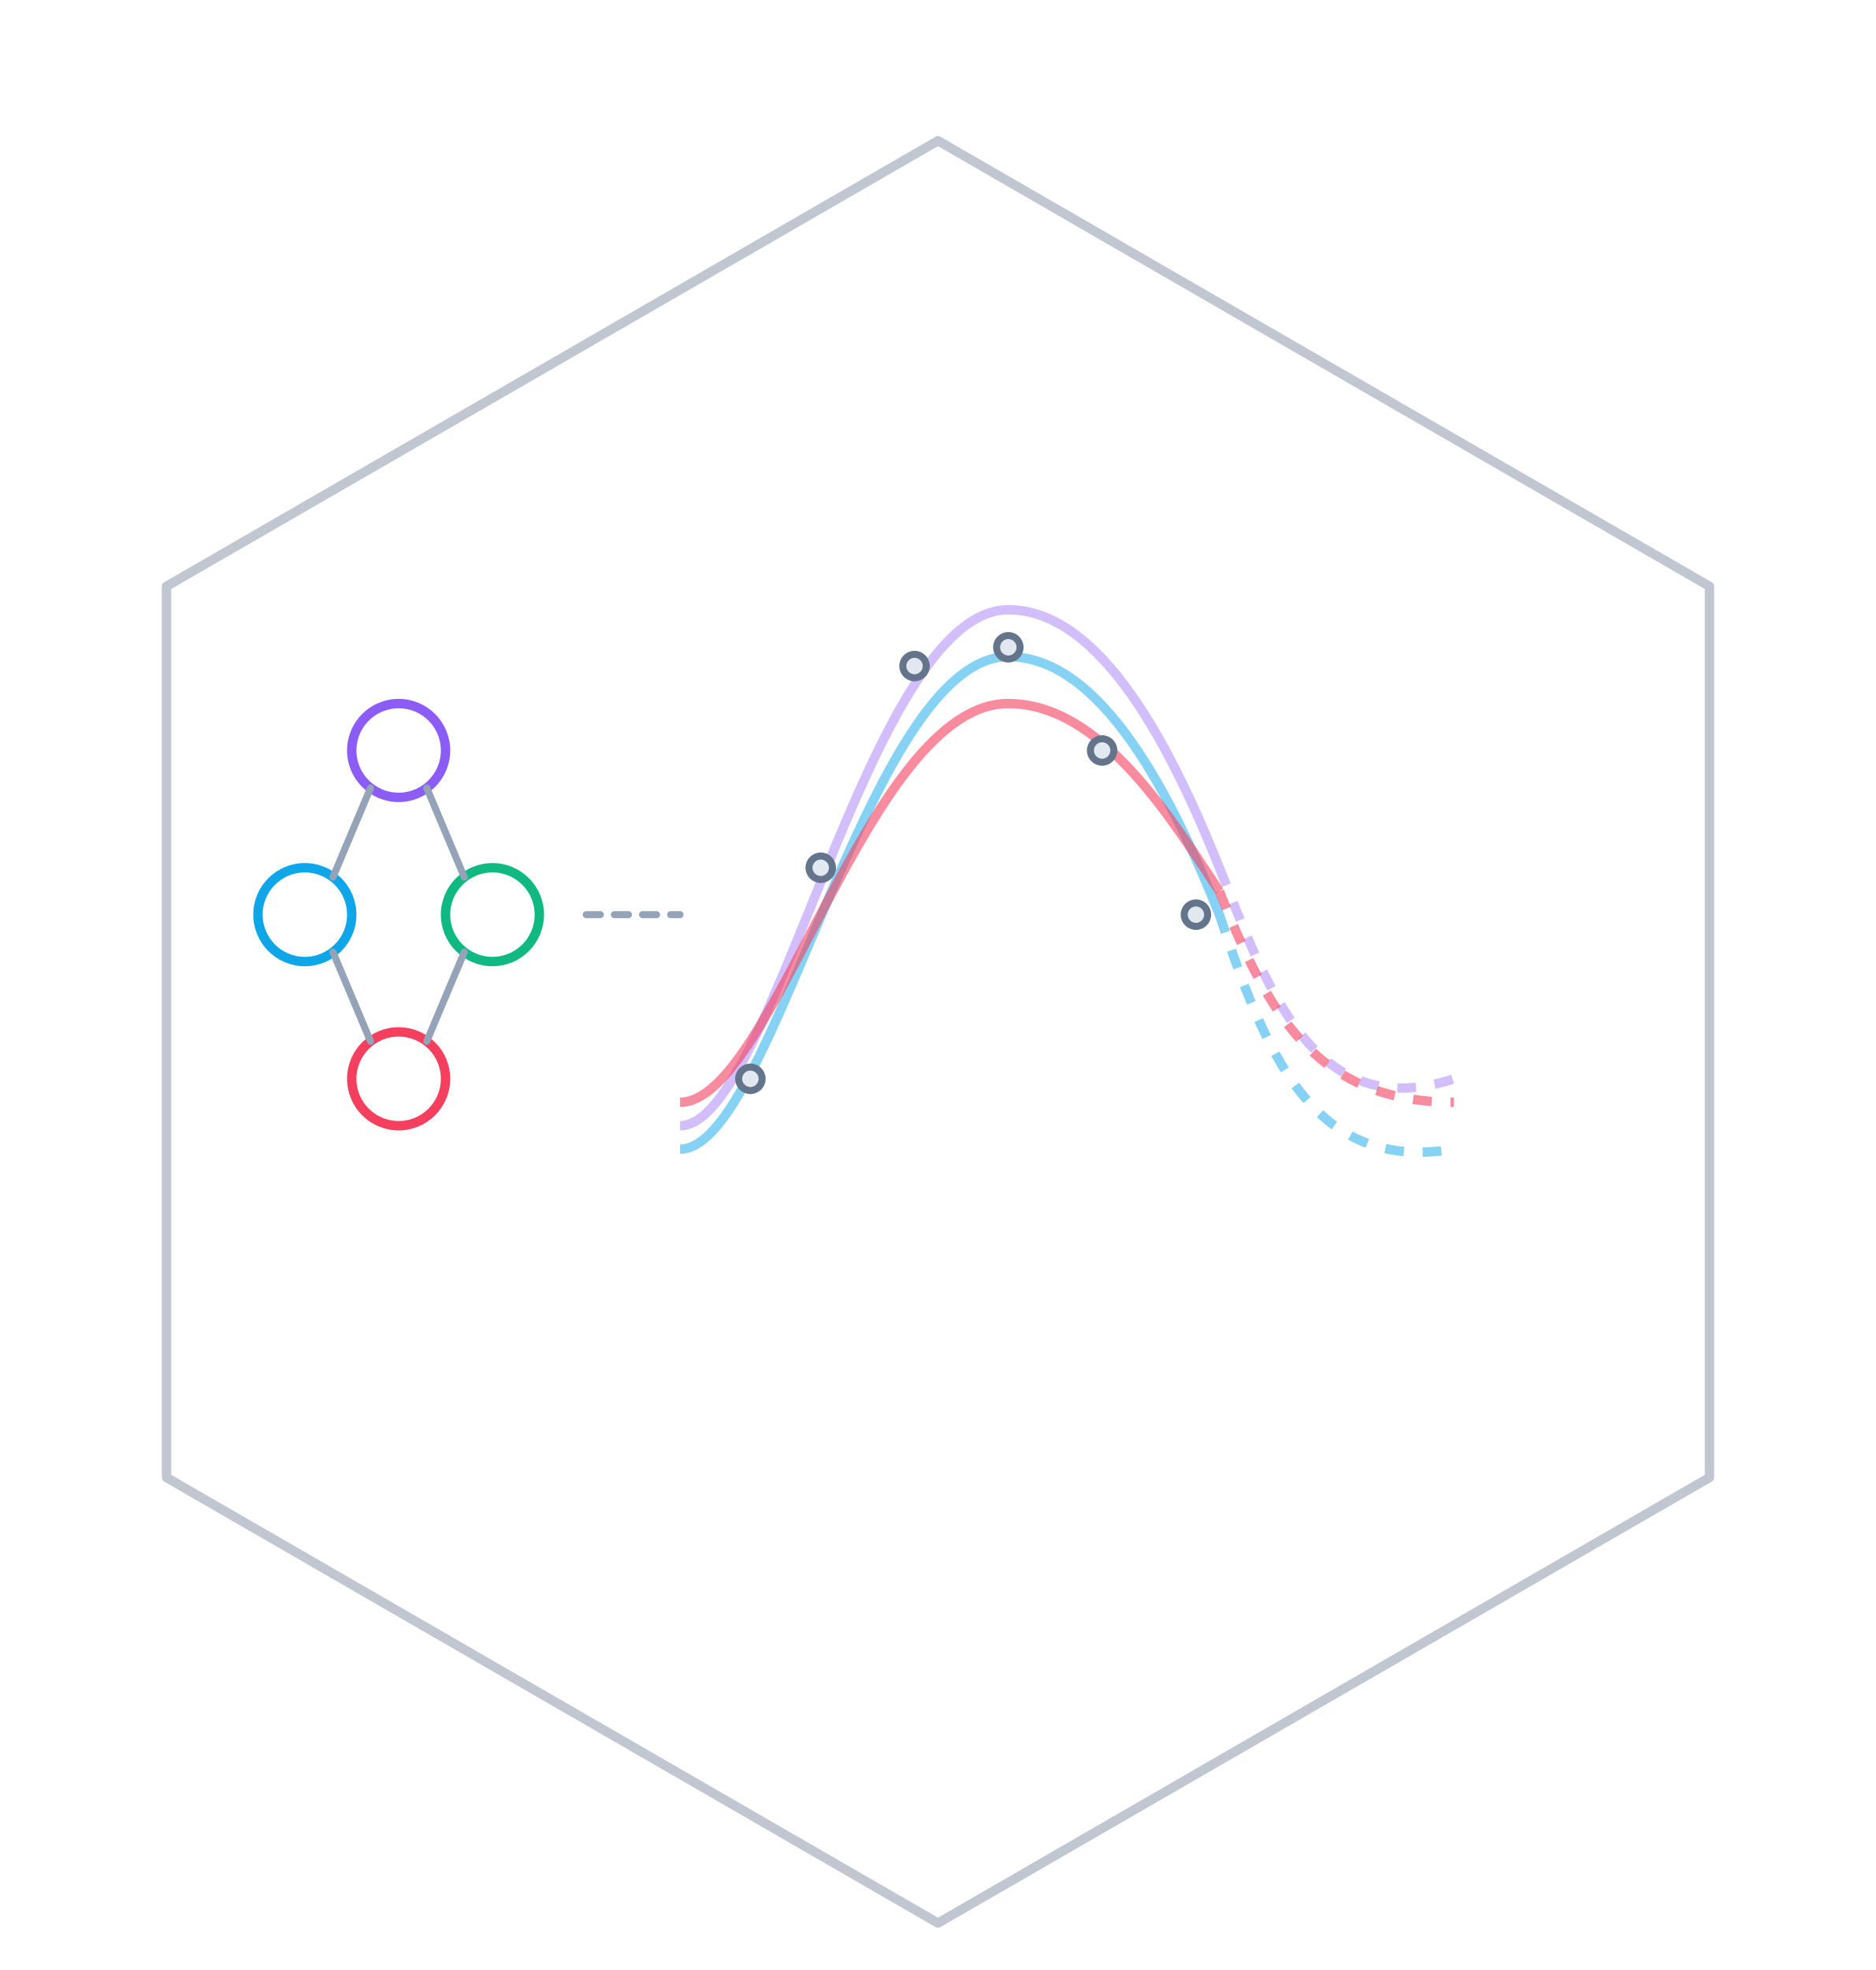
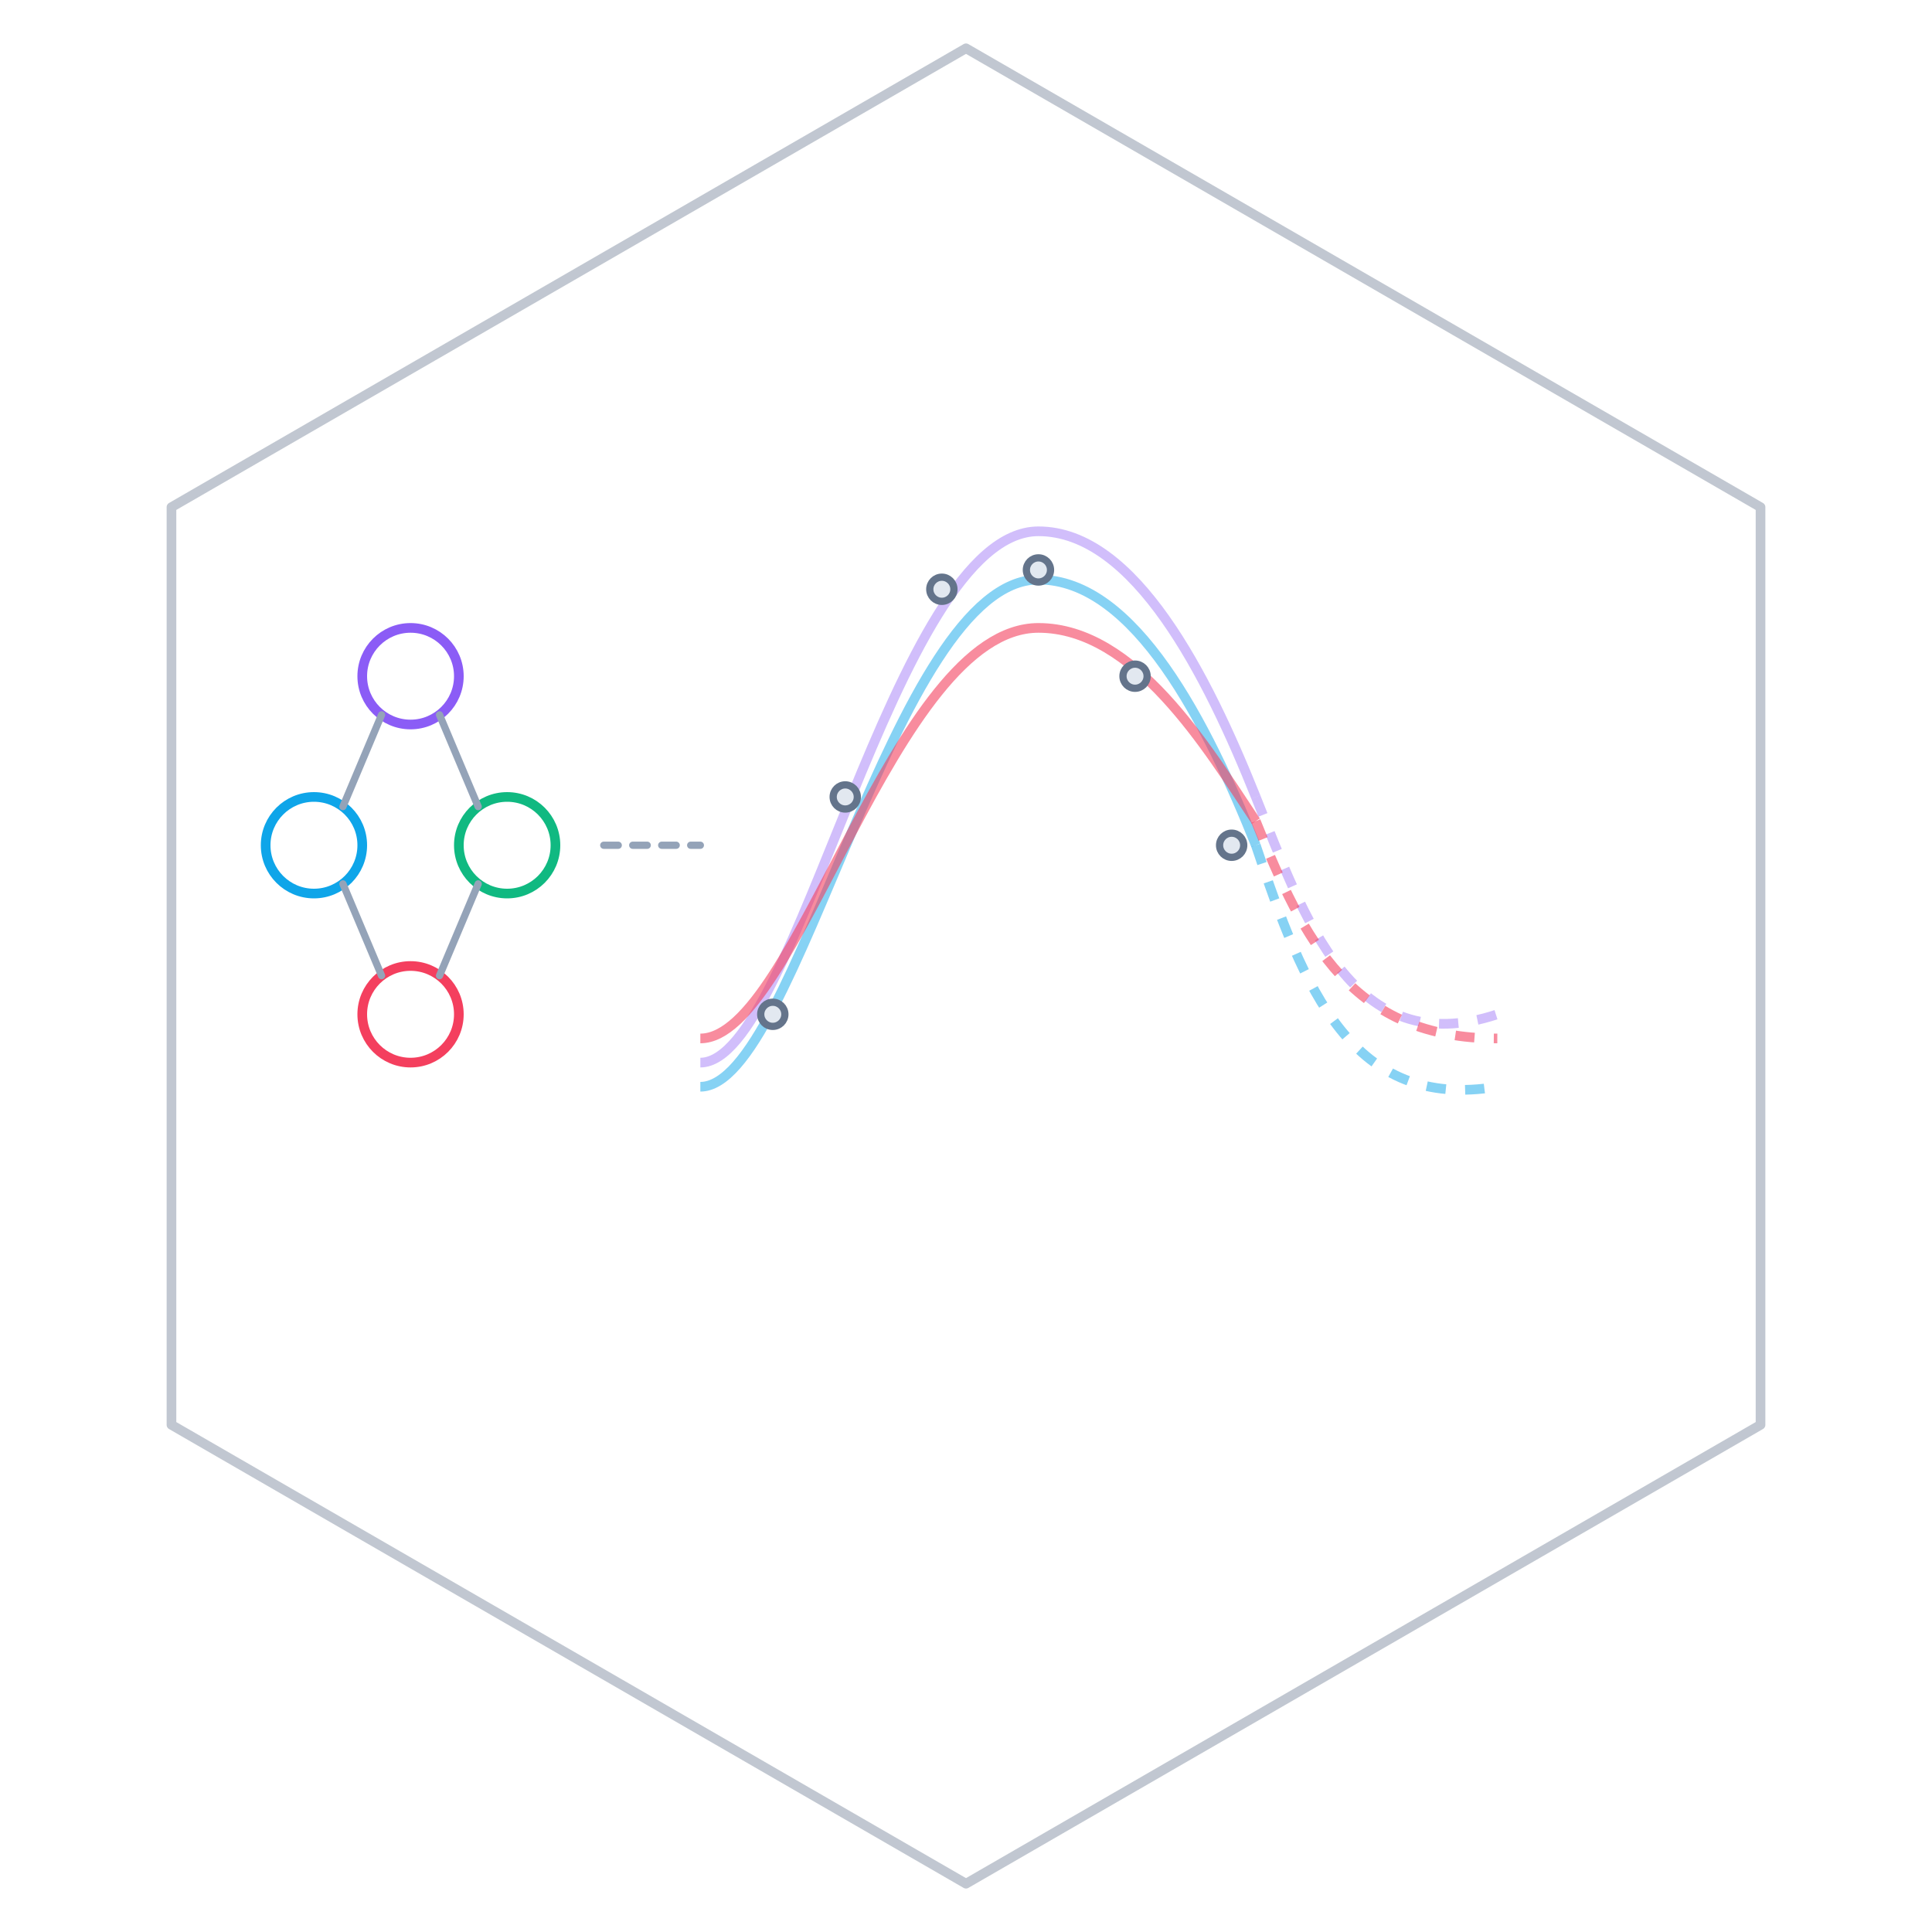
- <svg xmlns="http://www.w3.org/2000/svg" viewBox="0 0 400 420" role="img" aria-label="EpiAware">
+ <svg xmlns="http://www.w3.org/2000/svg" viewBox="0 20 400 400" role="img" aria-label="EpiAware">
  <polygon points="200,30 364.5,125 364.5,315 200,410 35.5,315 35.5,125" fill="none" stroke="#64748b" stroke-width="2" stroke-linejoin="round" opacity="0.4" />
  <circle cx="85" cy="160" r="10" fill="none" stroke="#8b5cf6" stroke-width="2" />
  <circle cx="65" cy="195" r="10" fill="none" stroke="#0ea5e9" stroke-width="2" />
  <circle cx="105" cy="195" r="10" fill="none" stroke="#10b981" stroke-width="2" />
  <circle cx="85" cy="230" r="10" fill="none" stroke="#f43f5e" stroke-width="2" />
  <path d="M 79,168 L 71,187" fill="none" stroke="#94a3b8" stroke-width="1.5" stroke-linecap="round" />
  <path d="M 91,168 L 99,187" fill="none" stroke="#94a3b8" stroke-width="1.5" stroke-linecap="round" />
  <path d="M 71,203 L 79,222" fill="none" stroke="#94a3b8" stroke-width="1.5" stroke-linecap="round" />
  <path d="M 99,203 L 91,222" fill="none" stroke="#94a3b8" stroke-width="1.5" stroke-linecap="round" />
  <path d="M 125,195 L 145,195" fill="none" stroke="#94a3b8" stroke-width="1.5" stroke-linecap="round" stroke-dasharray="3 3" />
  <path d="M 145,240 C 165,240 185,130 215,130 C 235,130 250,160 260,185" fill="none" stroke="#8b5cf6" stroke-width="2" opacity="0.4" />
  <path d="M 145,245 C 165,245 185,140 215,140 C 235,140 250,170 260,195" fill="none" stroke="#0ea5e9" stroke-width="2" opacity="0.5" />
  <path d="M 145,235 C 165,235 185,150 215,150 C 235,150 250,175 260,190" fill="none" stroke="#f43f5e" stroke-width="2" opacity="0.6" />
  <path d="M 260,185 C 270,210 280,240 310,230" fill="none" stroke="#8b5cf6" stroke-width="2" opacity="0.4" stroke-dasharray="4 4" />
  <path d="M 260,195 C 270,225 280,250 310,245" fill="none" stroke="#0ea5e9" stroke-width="2" opacity="0.5" stroke-dasharray="4 4" />
  <path d="M 260,190 C 270,215 280,235 310,235" fill="none" stroke="#f43f5e" stroke-width="2" opacity="0.6" stroke-dasharray="4 4" />
  <circle cx="160" cy="230" r="2.5" fill="#e2e8f0" stroke="#64748b" stroke-width="1.5" />
  <circle cx="175" cy="185" r="2.5" fill="#e2e8f0" stroke="#64748b" stroke-width="1.5" />
  <circle cx="195" cy="142" r="2.5" fill="#e2e8f0" stroke="#64748b" stroke-width="1.5" />
  <circle cx="215" cy="138" r="2.5" fill="#e2e8f0" stroke="#64748b" stroke-width="1.5" />
  <circle cx="235" cy="160" r="2.5" fill="#e2e8f0" stroke="#64748b" stroke-width="1.5" />
  <circle cx="255" cy="195" r="2.5" fill="#e2e8f0" stroke="#64748b" stroke-width="1.5" />
</svg>
